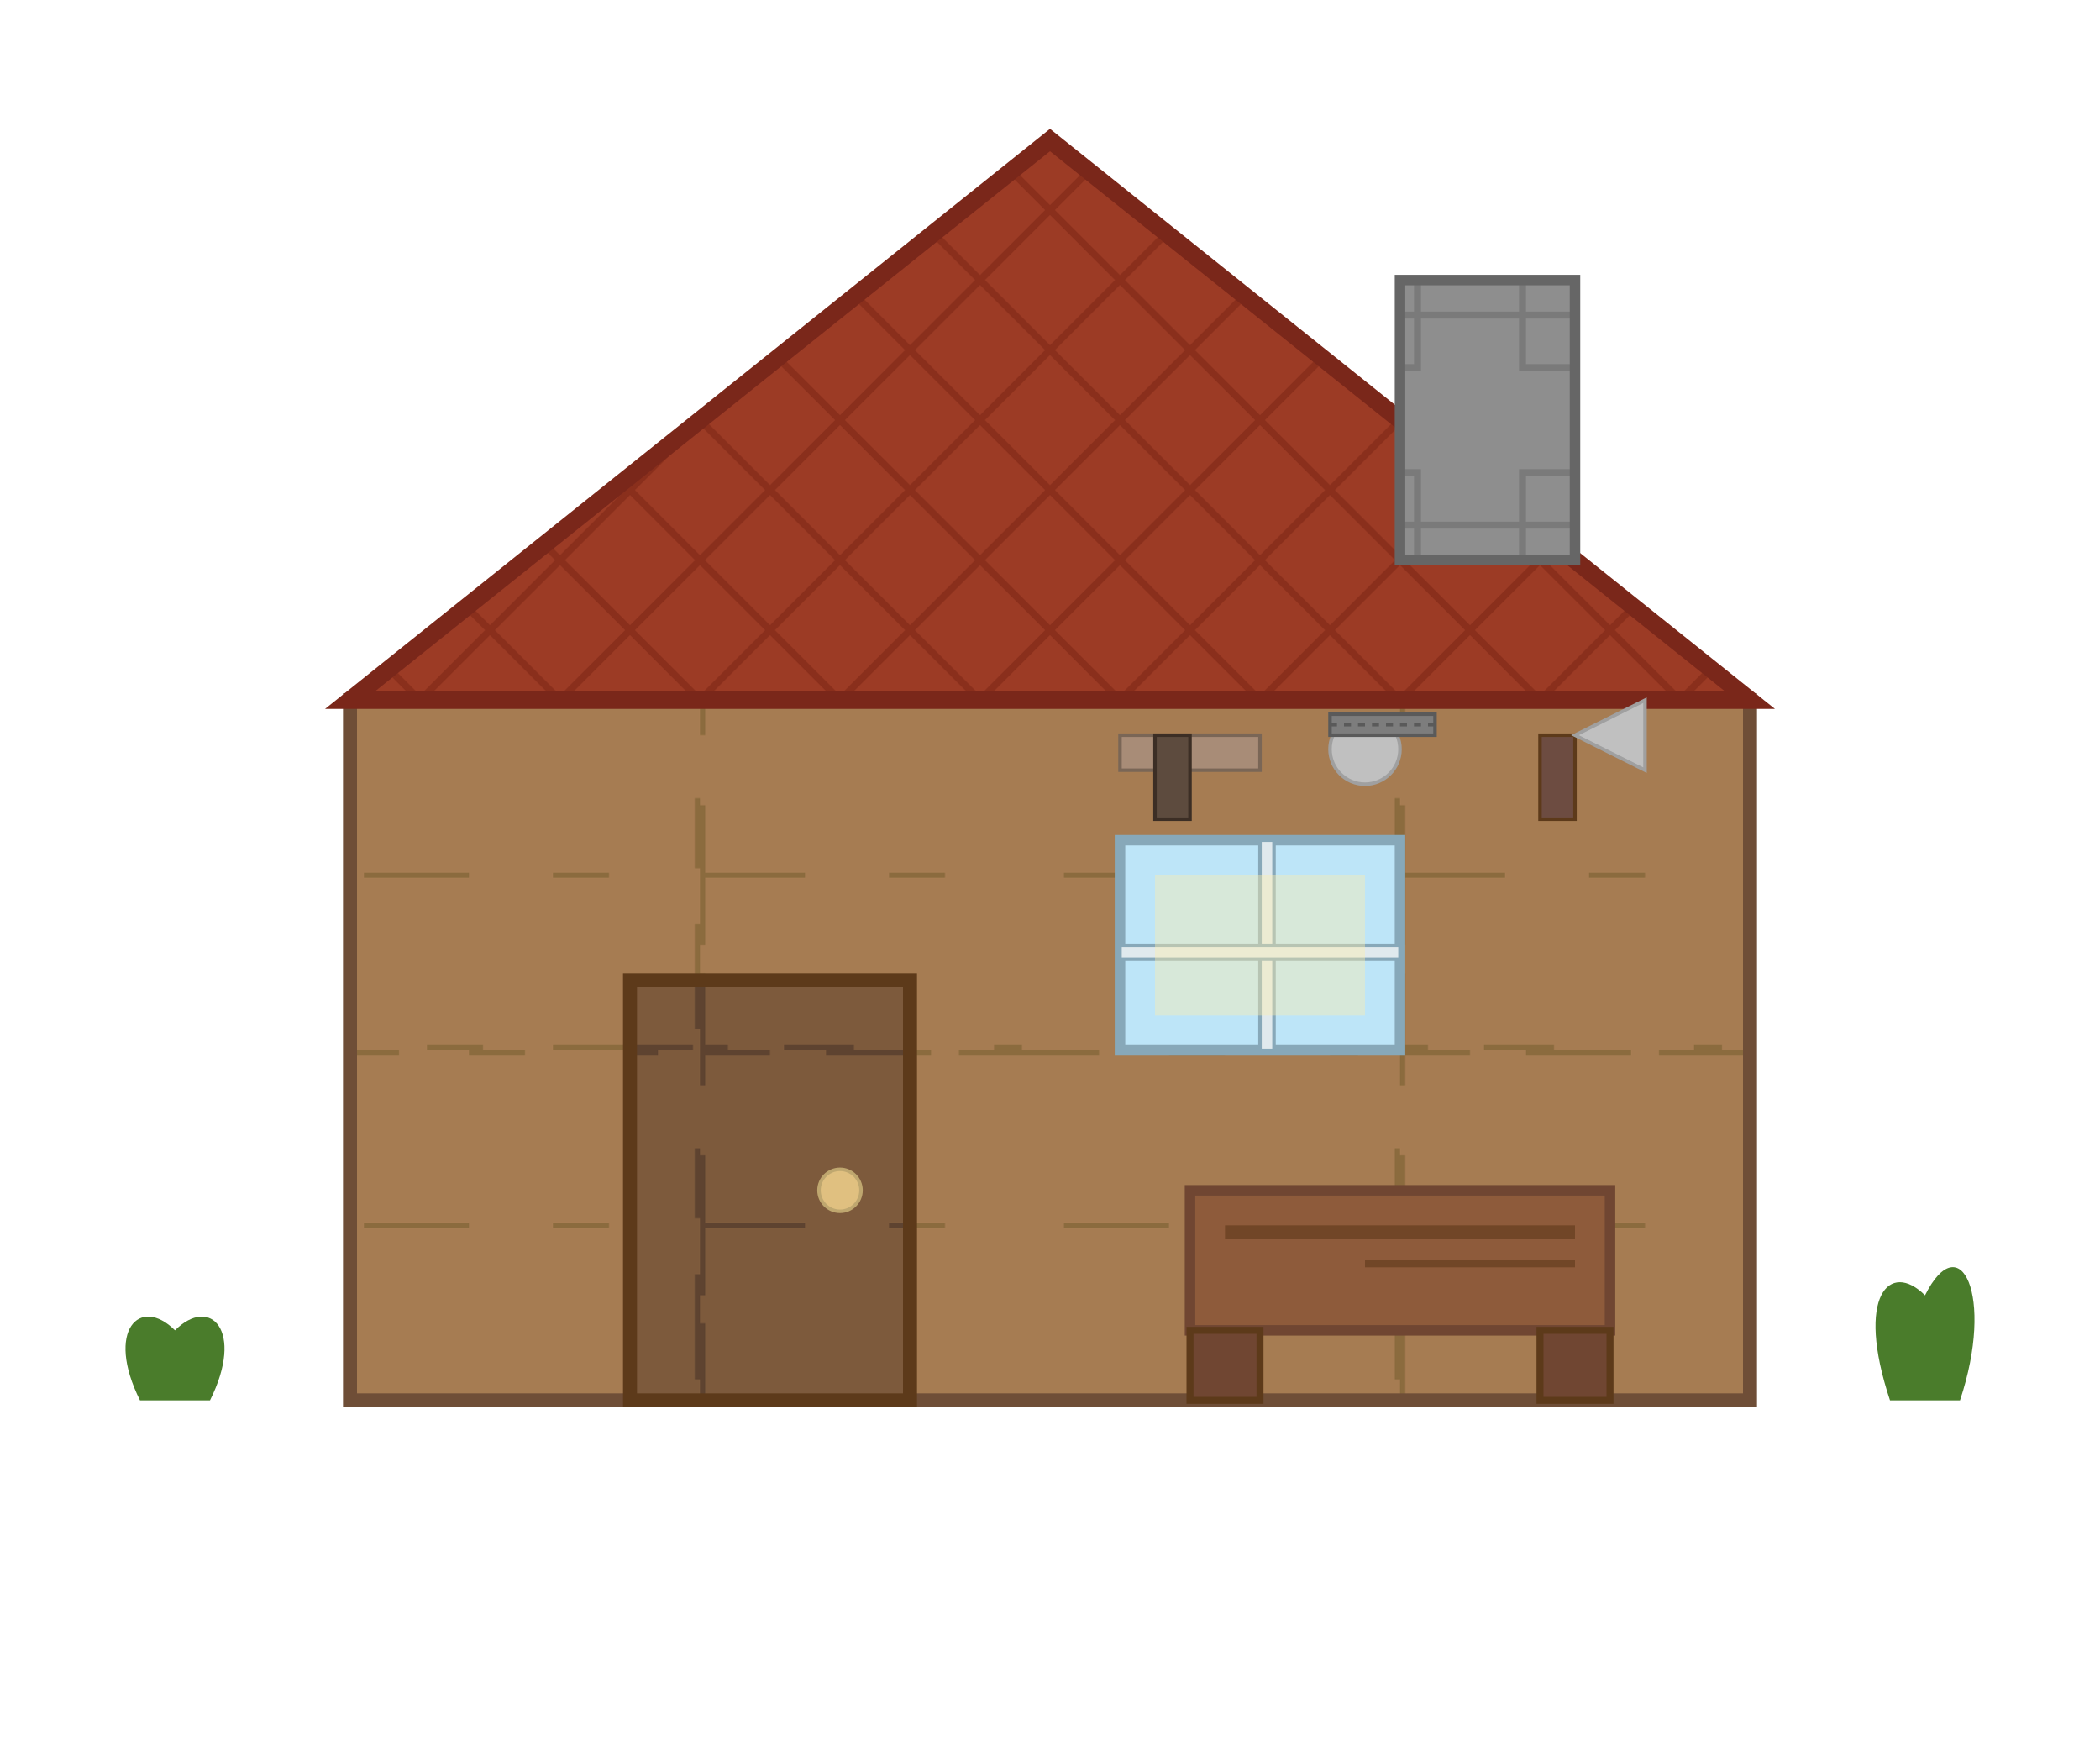
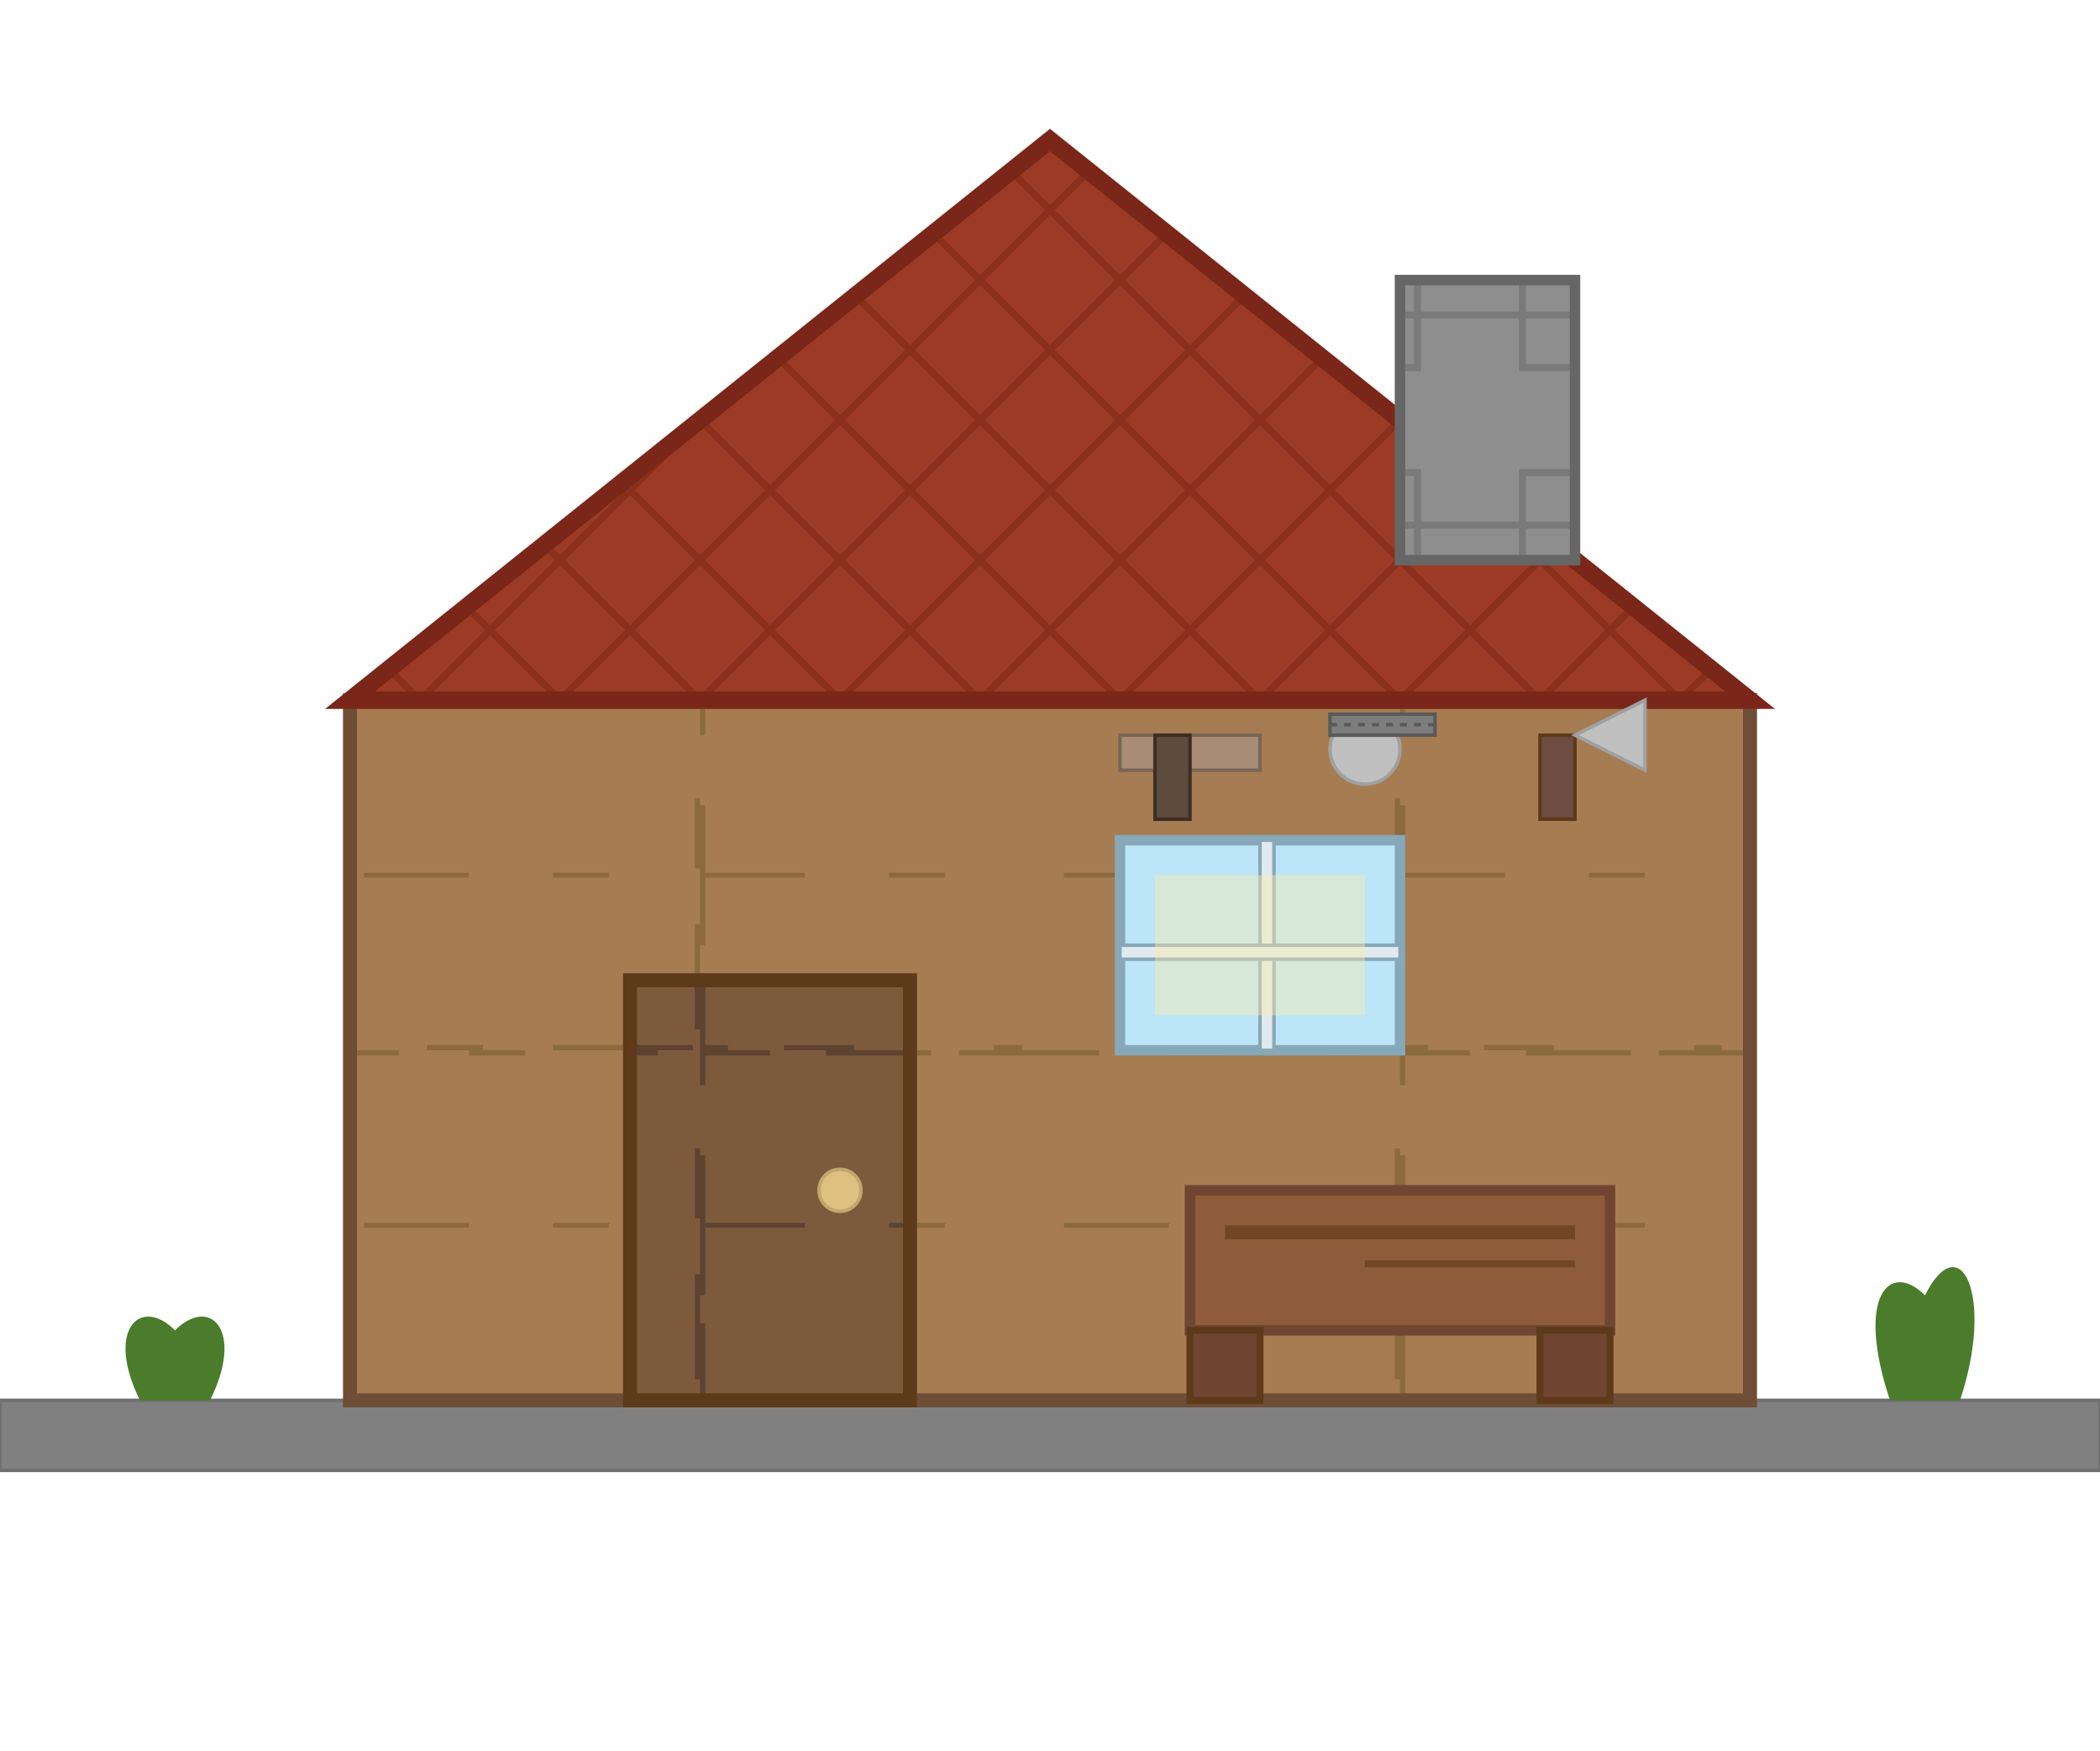
<svg xmlns="http://www.w3.org/2000/svg" viewBox="0 0 300 250">
  <defs>
    <linearGradient id="skyGradient" x1="0%" y1="0%" x2="0%" y2="100%">
      <stop offset="0%" stop-color="#8CC6DE" />
      <stop offset="100%" stop-color="#C2E5F2" />
    </linearGradient>
    <pattern id="woodGrain" patternUnits="userSpaceOnUse" width="100" height="50" patternTransform="rotate(0)">
      <rect width="100" height="50" fill="#A67C52" />
      <path d="M0 0h100v50H0z" fill="none" stroke="#8B6B3E" stroke-width="1.5" stroke-dasharray="10,8,15,4,20" />
      <path d="M0 25h100" fill="none" stroke="#8B6B3E" stroke-width="0.7" stroke-dasharray="15,12,8,17" />
    </pattern>
    <pattern id="darkWoodGrain" patternUnits="userSpaceOnUse" width="100" height="50" patternTransform="rotate(0)">
      <rect width="100" height="50" fill="#7D5A3C" />
      <path d="M0 0h100v50H0z" fill="none" stroke="#5E4330" stroke-width="1.5" stroke-dasharray="10,8,15,4,20" />
      <path d="M0 25h100" fill="none" stroke="#5E4330" stroke-width="0.7" stroke-dasharray="15,12,8,17" />
    </pattern>
    <pattern id="roofPattern" patternUnits="userSpaceOnUse" width="20" height="20">
      <rect width="20" height="20" fill="#9C3B25" />
      <path d="M0 0 L20 20 M20 0 L0 20" stroke="#8A2F1C" stroke-width="1" />
    </pattern>
    <pattern id="stonePattern" patternUnits="userSpaceOnUse" width="30" height="30">
      <rect width="30" height="30" fill="#8E8E8E" />
      <path d="M0 15 H30 M15 0 V30" stroke="#7A7A7A" stroke-width="1" />
      <path d="M7.5 7.5 H22.5 V22.5 H7.5 Z" fill="none" stroke="#7A7A7A" stroke-width="1" />
    </pattern>
+     <pattern id="concretePattern" patternUnits="userSpaceOnUse" width="50" height="50">
+       <rect width="50" height="50" fill="#C2C2C2" />
+       <path d="M0 0 L50 50 M50 0 L0 50" stroke="#B0B0B0" stroke-width="0.5" stroke-opacity="0.4" />
+       <path d="M25 0 V50 M0 25 H50" stroke="#B0B0B0" stroke-width="0.5" stroke-opacity="0.3" />
+       <rect x="10" y="10" width="5" height="5" fill="#A8A8A8" fill-opacity="0.4" />
+       <rect x="30" y="35" width="7" height="7" fill="#A8A8A8" fill-opacity="0.4" />
+       <rect x="40" y="15" width="4" height="4" fill="#A8A8A8" fill-opacity="0.4" />
+       <rect x="15" y="40" width="6" height="6" fill="#A8A8A8" fill-opacity="0.4" />
+     </pattern>
  </defs>
+   <rect x="0" y="200" width="300" height="10" fill="#808080" stroke="#707070" stroke-width="0.5" />
  <rect x="50" y="100" width="200" height="100" fill="url(#woodGrain)" stroke="#6F4E37" stroke-width="2" />
  <polygon points="50,100 150,20 250,100" fill="url(#roofPattern)" stroke="#7A271A" stroke-width="2.5" />
  <rect x="200" y="40" width="25" height="40" fill="url(#stonePattern)" stroke="#666666" stroke-width="1.5" />
  <rect x="90" y="140" width="40" height="60" fill="url(#darkWoodGrain)" stroke="#5D3A1A" stroke-width="2" />
  <circle cx="120" cy="170" r="3" fill="#E0C080" stroke="#BFA76F" stroke-width="0.5" />
  <rect x="160" y="120" width="40" height="30" fill="#BDE5F8" stroke="#87A8B9" stroke-width="1.5" />
  <rect x="180" y="120" width="2" height="30" fill="#E0E9ED" stroke="#87A8B9" stroke-width="0.5" />
  <rect x="160" y="135" width="40" height="2" fill="#E0E9ED" stroke="#87A8B9" stroke-width="0.5" />
  <rect x="165" y="125" width="30" height="20" fill="#FFEDAA" fill-opacity="0.4" />
  <rect x="170" y="170" width="60" height="20" fill="#8E5B3B" stroke="#704632" stroke-width="1.5" />
  <rect x="170" y="190" width="10" height="10" fill="#704632" stroke="#5D3A1A" stroke-width="1" />
  <rect x="220" y="190" width="10" height="10" fill="#704632" stroke="#5D3A1A" stroke-width="1" />
  <rect x="175" y="175" width="50" height="2" fill="#5D3A1A" fill-opacity="0.6" />
  <rect x="195" y="180" width="30" height="1" fill="#5D3A1A" fill-opacity="0.6" />
  <rect x="160" y="105" width="20" height="5" fill="#A88C77" stroke="#7A6656" stroke-width="0.5" />
  <rect x="165" y="105" width="5" height="12" fill="#5D4B3E" stroke="#3C2E25" stroke-width="0.5" />
  <circle cx="195" cy="107" r="5" fill="#C0C0C0" stroke="#A0A0A0" stroke-width="0.5" />
  <rect x="190" y="102" width="15" height="3" fill="#7D7D7D" stroke="#5A5A5A" stroke-width="0.5" />
  <path d="M190 103.5 L205 103.5" stroke="#5A5A5A" stroke-width="0.5" stroke-dasharray="1,1" />
  <rect x="220" y="105" width="5" height="12" fill="#6D4C41" stroke="#5D3A1A" stroke-width="0.5" />
  <path d="M225 105 L235 100 L235 110 Z" fill="#C0C0C0" stroke="#A0A0A0" stroke-width="0.5" />
  <path d="M20 200 C15 190, 20 185, 25 190 C30 185, 35 190, 30 200" fill="#4A7C2B" />
  <path d="M270 200 C265 185, 270 180, 275 185 C280 175, 285 185, 280 200" fill="#4A7C2B" />
</svg>
